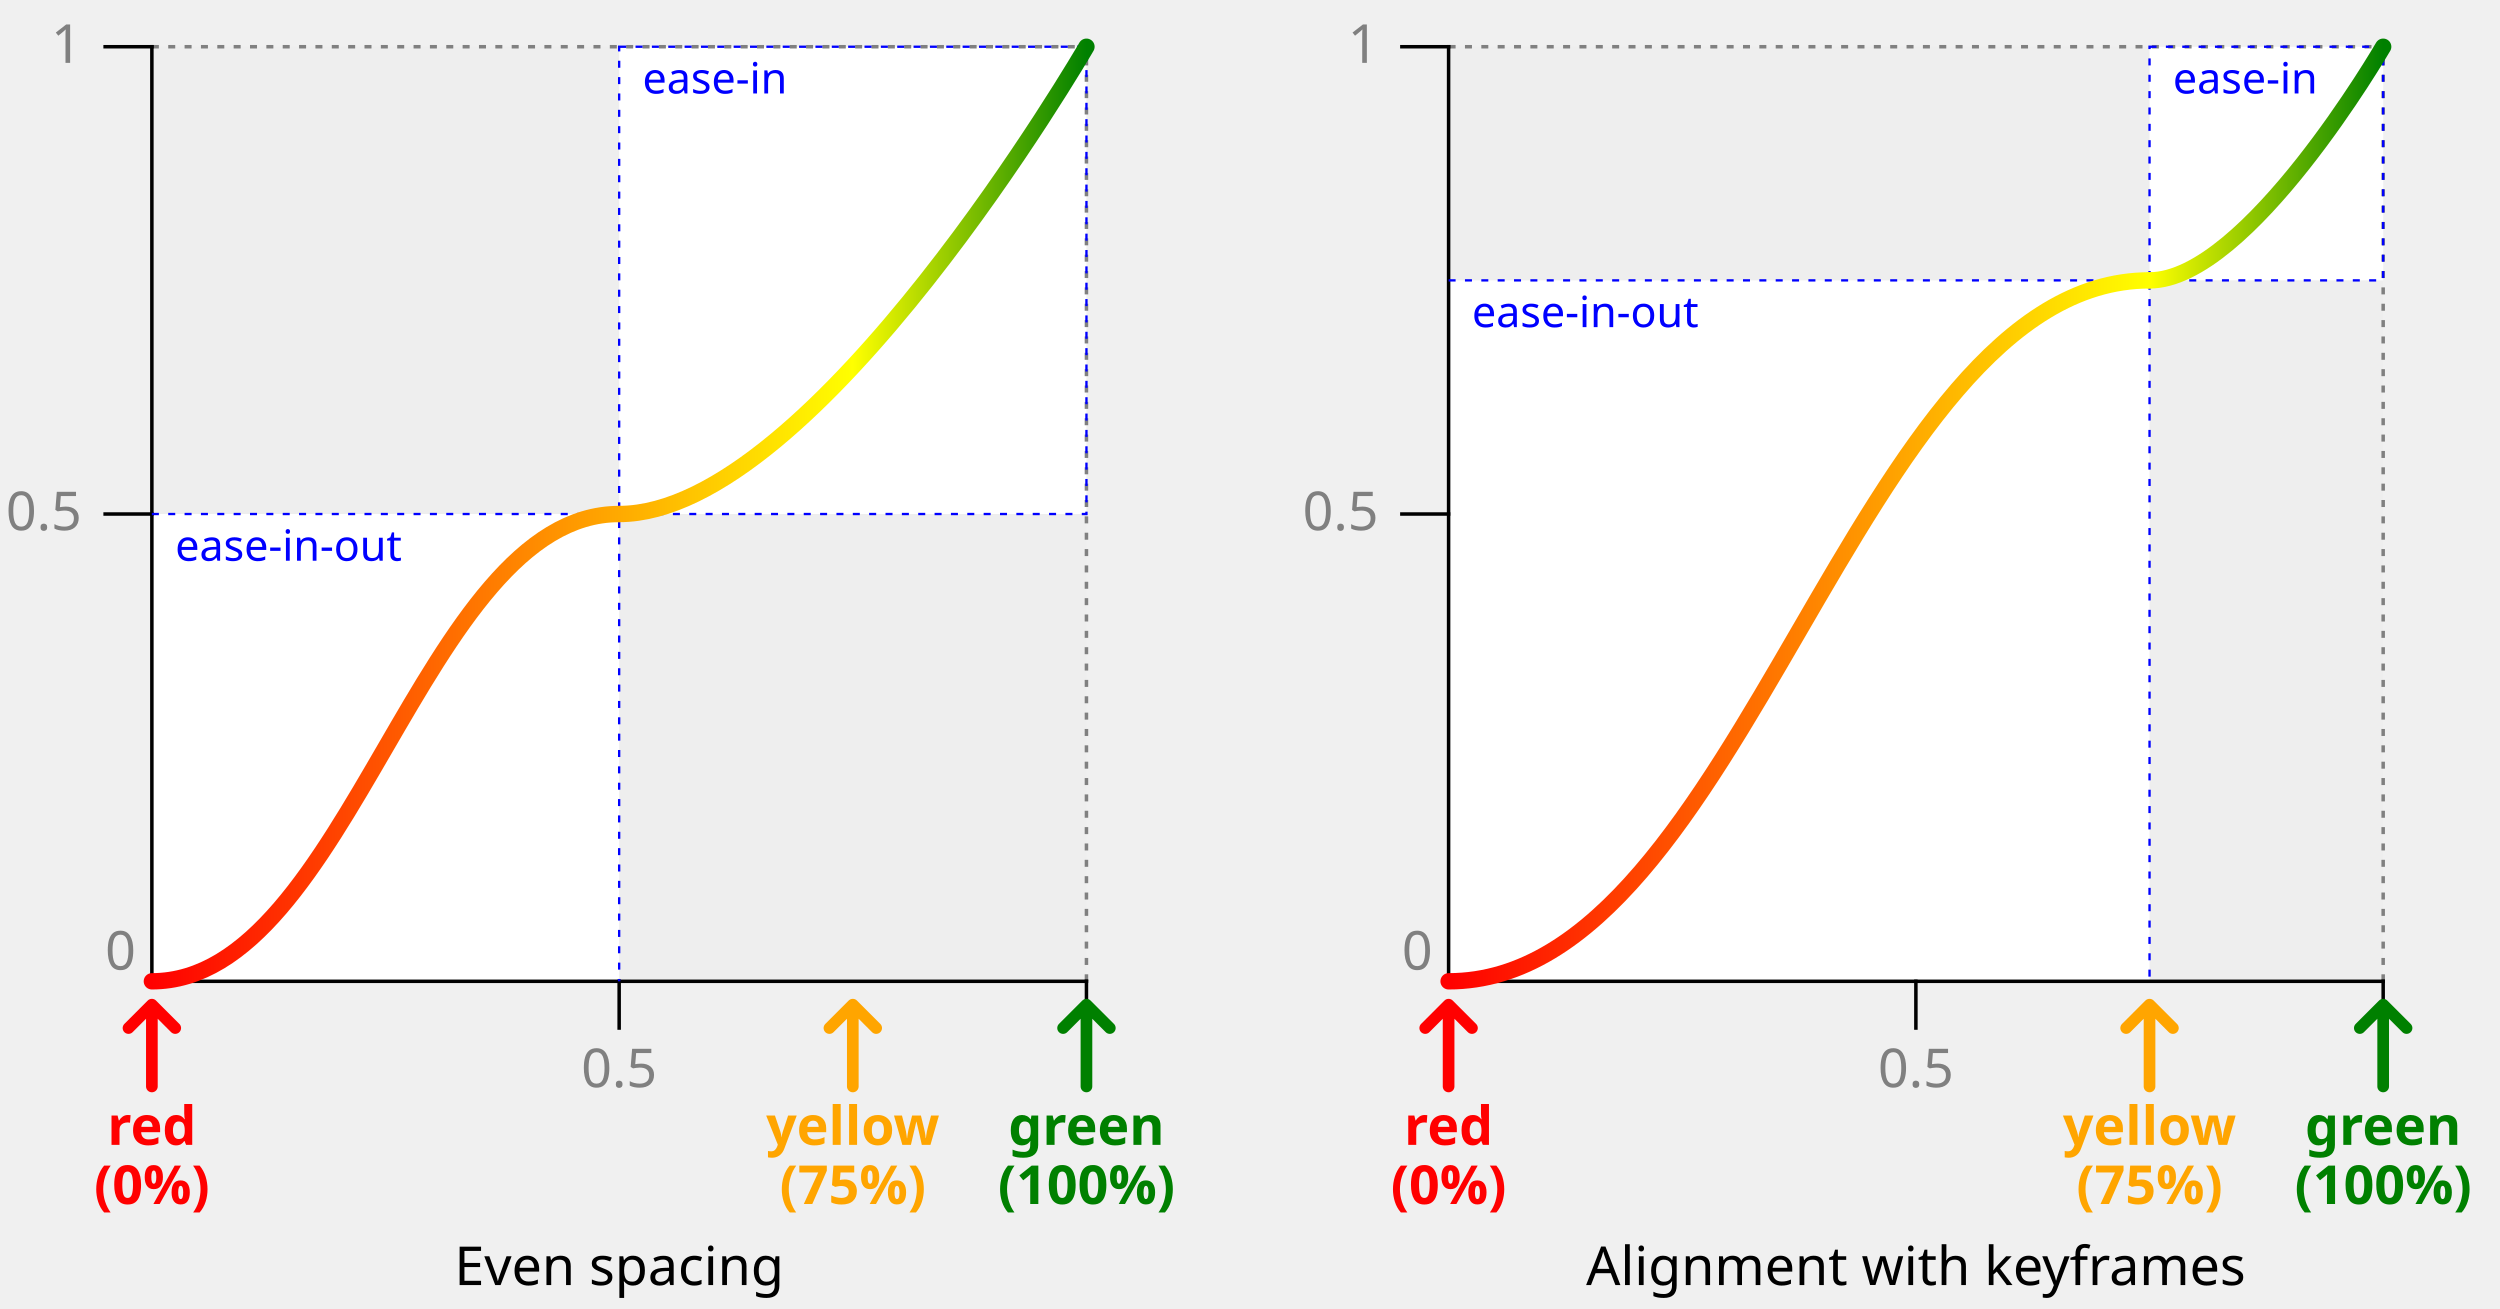
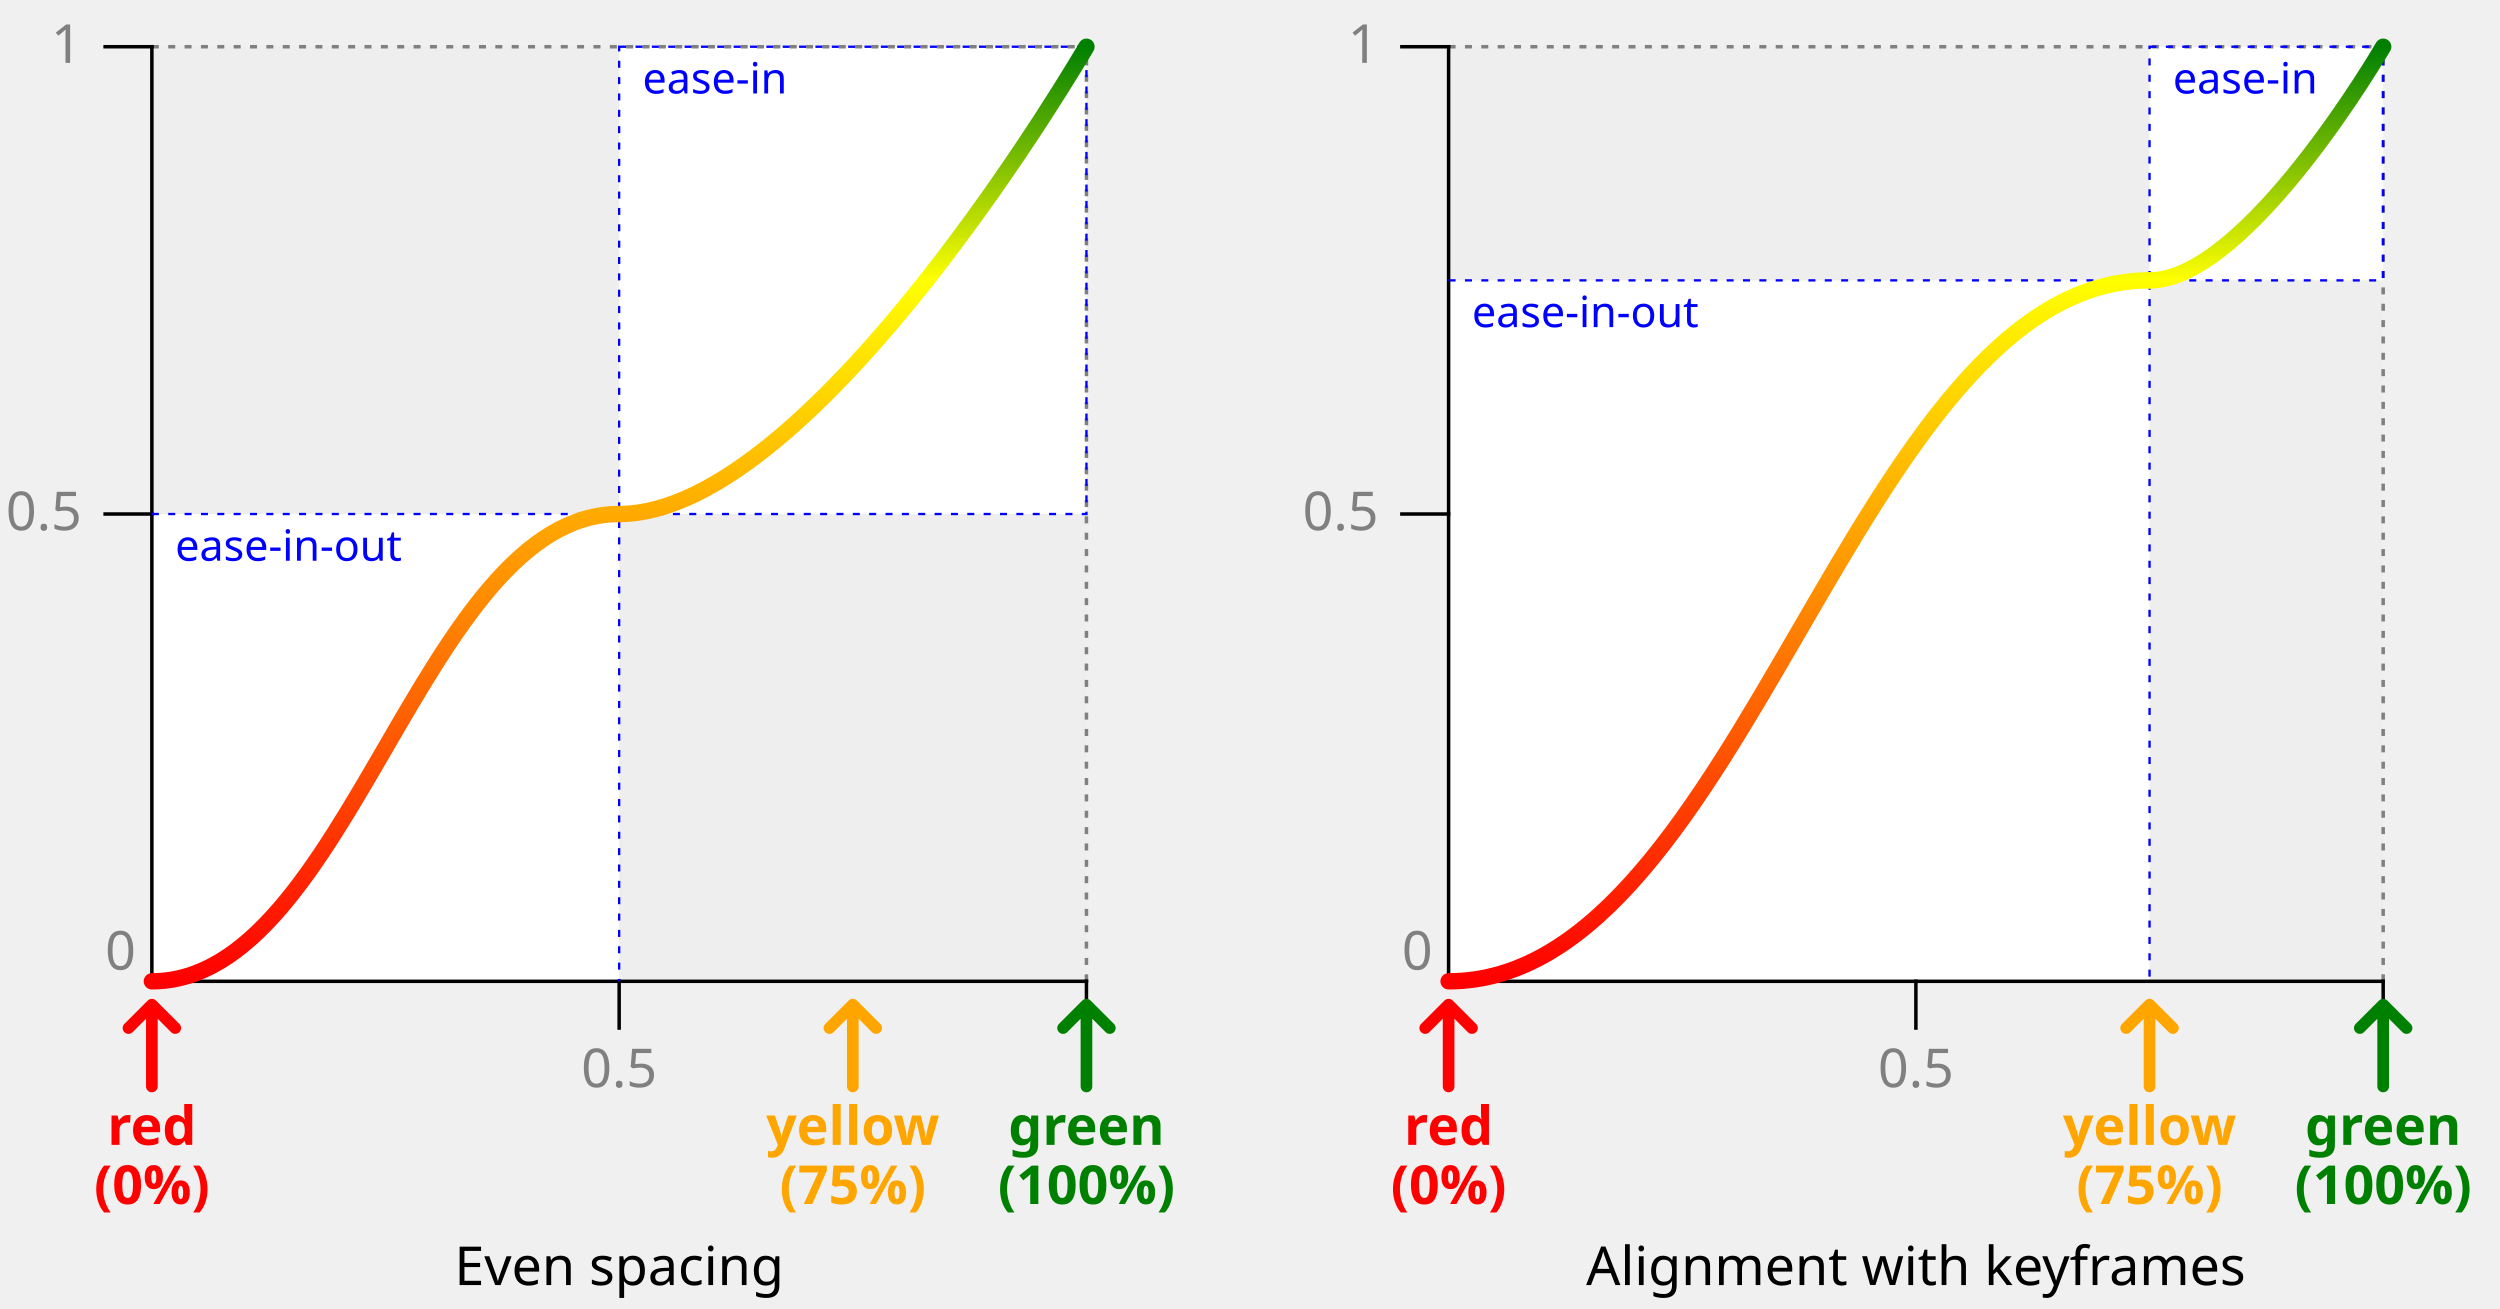
<svg xmlns="http://www.w3.org/2000/svg" xmlns:xlink="http://www.w3.org/1999/xlink" width="100%" height="100%" viewBox="0 0 1070 560">
  <defs>
    <style type="text/css">
    svg {
      font-size: 23px;
      font-family: sans-serif;
    }

    /*
     * Line work
     */
    .axis, .tickMark {
      stroke: black;
      stroke-width: 1.5;
      fill: none;
      stroke-linecap: square;
    }
    .boundaryLine {
      stroke: grey;
      stroke-width: 1.5;
      stroke-dasharray: 3 4;
      fill: none;
    }
    .curve {
      fill: none;
      stroke: white;
      stroke-width: 7;
      stroke-linecap: round;
    }
    .curveBox {
      stroke: blue;
      stroke-width: 1;
      stroke-dasharray: 3 4;
      fill: none;
    }

    /*
     * Background
     */
    .graphBackground {
      stroke: none;
      fill: #eee;
    }
    .curveBoxBackground {
      stroke: none;
      fill: white;
    }

    /*
     * Text labels
     */
    .axisLabel {
      text-anchor: middle;
    }
    .axisValue {
      fill: grey;
    }
    .axisValue.vert {
      text-anchor: end;
    }
    .axisValue.horz {
      text-anchor: middle;
    }
    .curveBoxLabel {
      fill: blue;
      font-size: 0.8em;
    }
    .keyframeValue {
      text-anchor: middle;
      font-weight: bold;
    }
    #upArrow {
      stroke-width: 5;
      stroke-linecap: round;
    }
    </style>
    <path id="upArrow" d="M0 45v-35m0 0l-10 10m10-10l10 10" fill="none" stroke="currentColor" />
-     <linearGradient gradientUnits="userSpaceOnUse" id="colorGrad" x1="0" y1="0" x2="400" y2="0">
+     <linearGradient gradientUnits="userSpaceOnUse" id="colorGrad" x1="0" y1="0" x2="0" y2="-400">
      <stop offset="0" stop-color="red" />
      <stop offset="0.75" stop-color="yellow" />
      <stop offset="1" stop-color="green" />
    </linearGradient>
    <g id="commonGraph">
      <line x1="400" x2="400" y2="-400" class="boundaryLine" />
      <line y1="-400" x2="400" y2="-400" class="boundaryLine" />
      <line y2="-400" class="axis" />
      <line y1="-200" x2="-20" y2="-200" class="tickMark" />
      <line y1="-400" x2="-20" y2="-400" class="tickMark" />
      <text x="-30" y="-200" dy="0.3em" class="axisValue vert">0.5</text>
      <text x="-30" y="-400" dy="0.3em" class="axisValue vert">1</text>
      <line x2="400" class="axis" />
      <line x1="200" x2="200" y2="20" class="tickMark" />
      <line x1="400" x2="400" y2="20" class="tickMark" />
      <text x="200" y="20" dy="1.1em" class="axisValue horz">0.5</text>
      <text y="70" fill="red" class="keyframeValue">red<tspan x="0" dy="1.1em">(0%)</tspan>
      </text>
      <use xlink:href="#upArrow" color="red" />
      <text x="300" y="70" fill="orange" class="keyframeValue">yellow<tspan x="300" dy="1.1em">(75%)</tspan>
      </text>
      <use xlink:href="#upArrow" x="300" color="orange" />
      <text x="400" y="70" fill="green" class="keyframeValue">green<tspan x="400" dy="1.1em">(100%)</tspan>
      </text>
      <use xlink:href="#upArrow" x="400" color="green" />
      <text x="-20" y="-5" class="axisValue">0</text>
    </g>
  </defs>
  <g transform="translate(65 420)">
    <rect y="-400" width="400" height="400" class="graphBackground" />
    <rect y="-200" width="200" height="200" class="curveBoxBackground" />
    <rect x="200" y="-400" width="200" height="200" class="curveBoxBackground" />
    <use xlink:href="#commonGraph" />
    <path d="M0-200h200v200" class="curveBox" />
    <text x="10" y="-180" class="curveBoxLabel">ease-in-out</text>
    <rect x="200" y="-400" width="200" height="200" class="curveBox" />
    <text x="210" y="-380" class="curveBoxLabel">ease-in</text>
    <defs>
      <mask id="notAlignedCurve" maskUnits="userSpaceOnUse" x="-10" y="-410" width="420" height="420">
        <path d="M0 0C84 0 116-200 200-200" class="curve" />
        <path d="M0 0C84 0 200-200 200-200" class="curve" transform="translate(200 -200)" />
      </mask>
    </defs>
    <rect x="-10" y="-410" width="420" height="420" fill="url(#colorGrad)" mask="url(#notAlignedCurve)" />
    <text x="200" y="130" class="axisLabel">Even spacing</text>
  </g>
  <g transform="translate(620 420)">
    <rect y="-400" width="400" height="400" class="graphBackground" />
    <rect y="-300" width="300" height="300" class="curveBoxBackground" />
    <rect x="300" y="-400" width="100" height="100" class="curveBoxBackground" />
    <use xlink:href="#commonGraph" />
    <path d="M0-300h300v300" class="curveBox" />
    <text x="10" y="-280" class="curveBoxLabel">ease-in-out</text>
    <rect x="300" y="-400" width="100" height="100" class="curveBox" />
    <text x="310" y="-380" class="curveBoxLabel">ease-in</text>
    <defs>
      <mask id="alignedCurve" maskUnits="userSpaceOnUse" x="-10" y="-410" width="420" height="420">
        <path d="M0 0C126 0 174-300 300-300" class="curve" />
        <path d="M0 0C42 0 100-100 100-100" class="curve" transform="translate(300 -300)" />
      </mask>
    </defs>
    <rect x="-10" y="-410" width="420" height="420" fill="url(#colorGrad)" mask="url(#alignedCurve)" />
    <text x="200" y="130" class="axisLabel">Alignment with keyframes</text>
  </g>
</svg>
